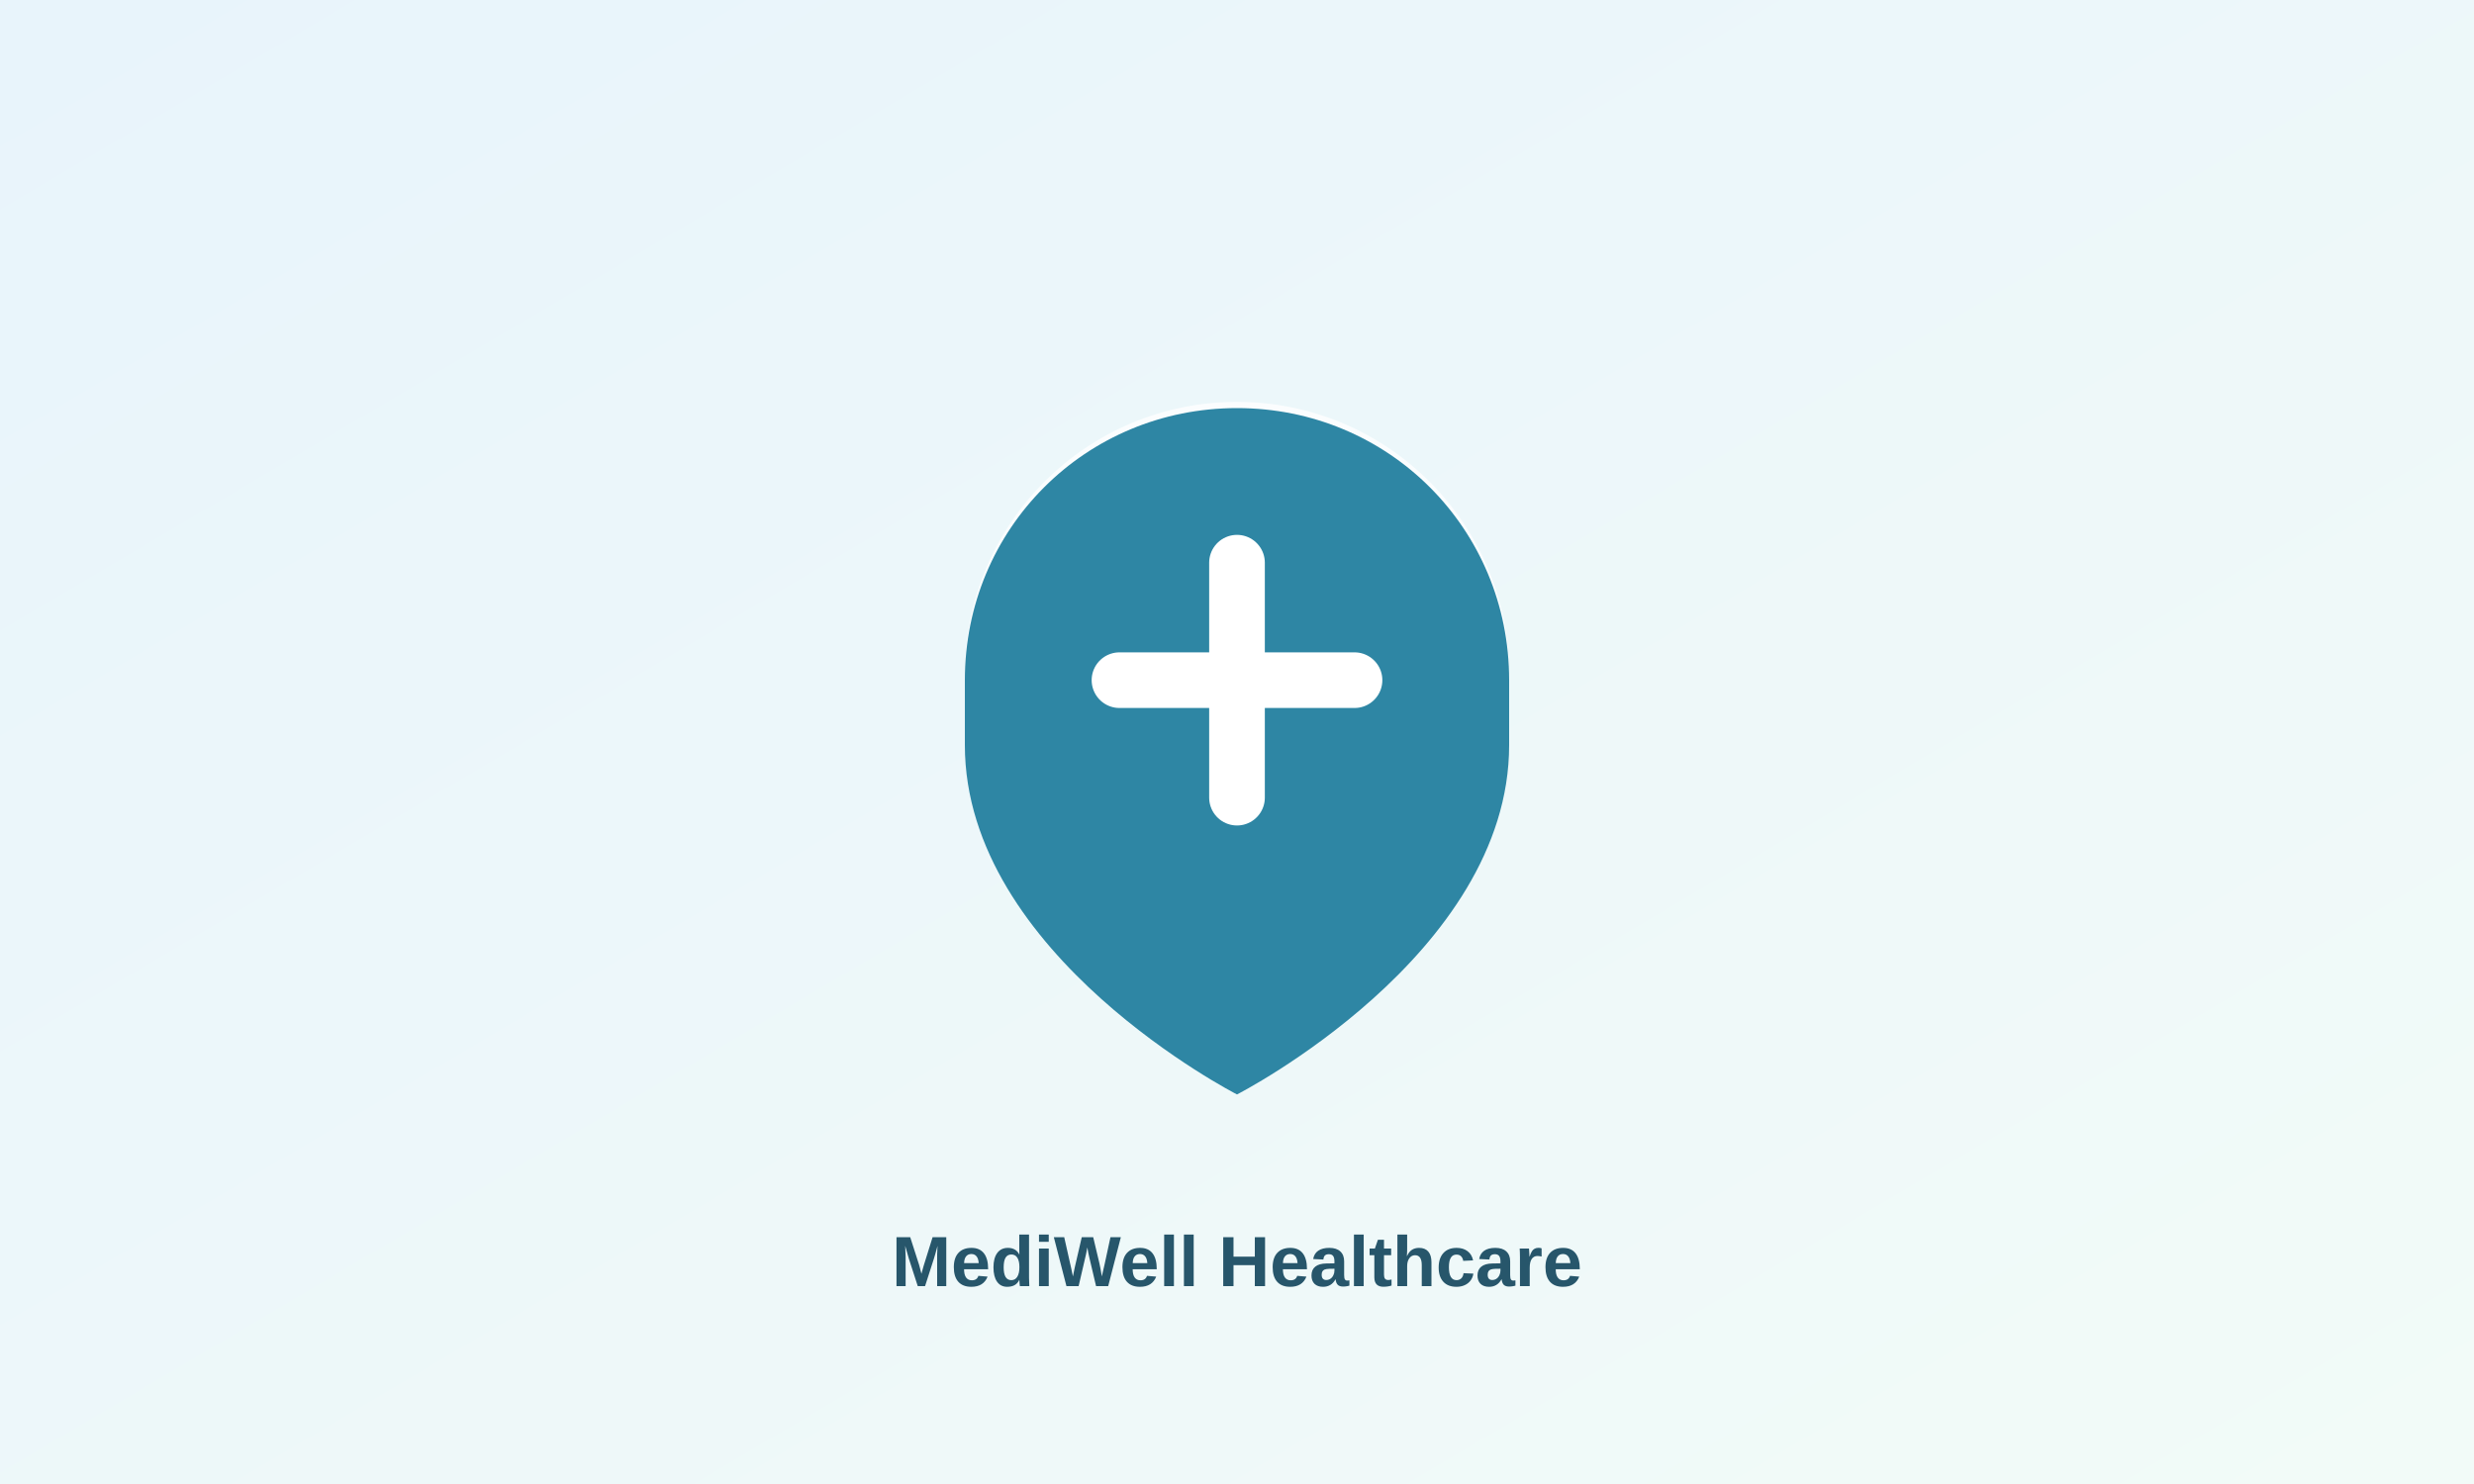
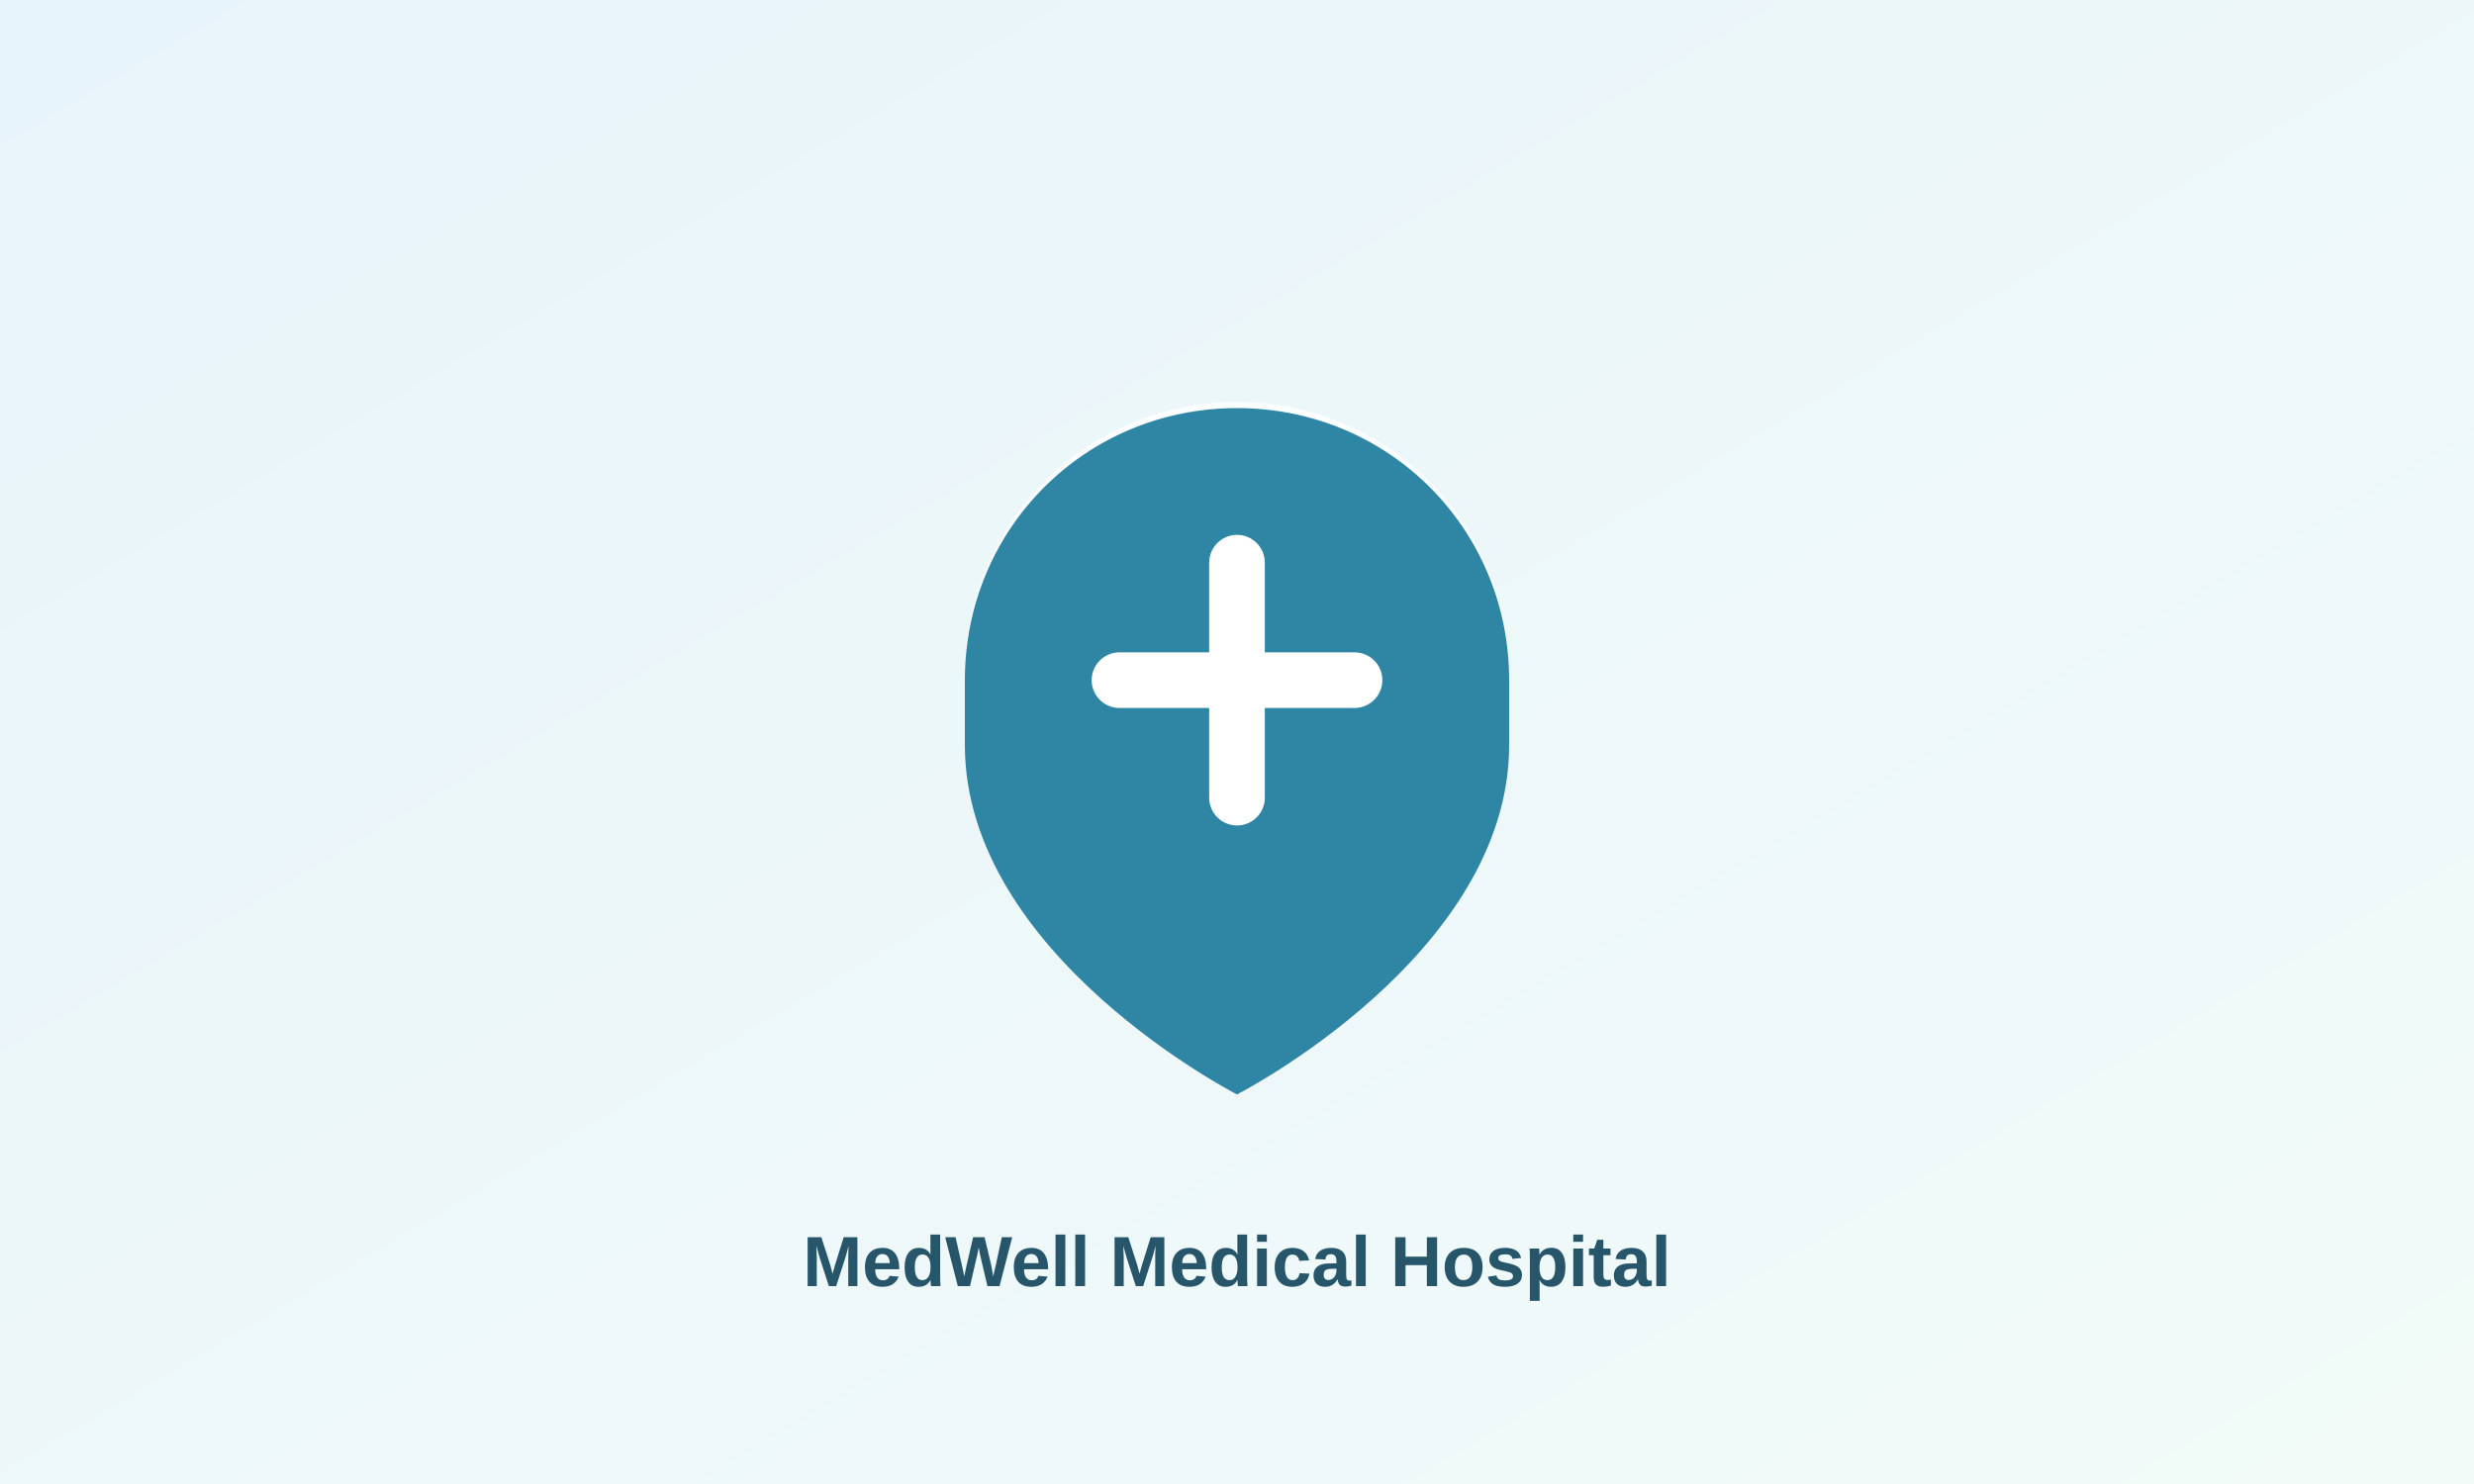
<svg xmlns="http://www.w3.org/2000/svg" viewBox="0 0 800 480" role="img" aria-labelledby="title">
  <defs>
    <linearGradient id="bg" x1="0" y1="0" x2="1" y2="1">
      <stop offset="0" stop-color="#e8f4fb" />
      <stop offset="1" stop-color="#f2fbf8" />
    </linearGradient>
  </defs>
  <rect width="800" height="480" fill="url(#bg)" />
  <circle cx="400" cy="218" r="88" fill="#fff" opacity=".78" />
  <path d="M400 132c-49 0-88 39-88 88v21c0 68 88 113 88 113s88-45 88-113v-21c0-49-39-88-88-88Z" fill="#2e86a4" />
  <path d="M400 182v76m-38-38h76" fill="none" stroke="#fff" stroke-linecap="round" stroke-width="18" />
-   <text x="400" y="416" fill="#27566b" font-family="Arial,sans-serif" font-size="23" font-weight="700" text-anchor="middle">MediWell Healthcare</text>
+   <text x="400" y="416" fill="#27566b" font-family="Arial,sans-serif" font-size="23" font-weight="700" text-anchor="middle">MedWell Medical Hospital</text>
</svg>
